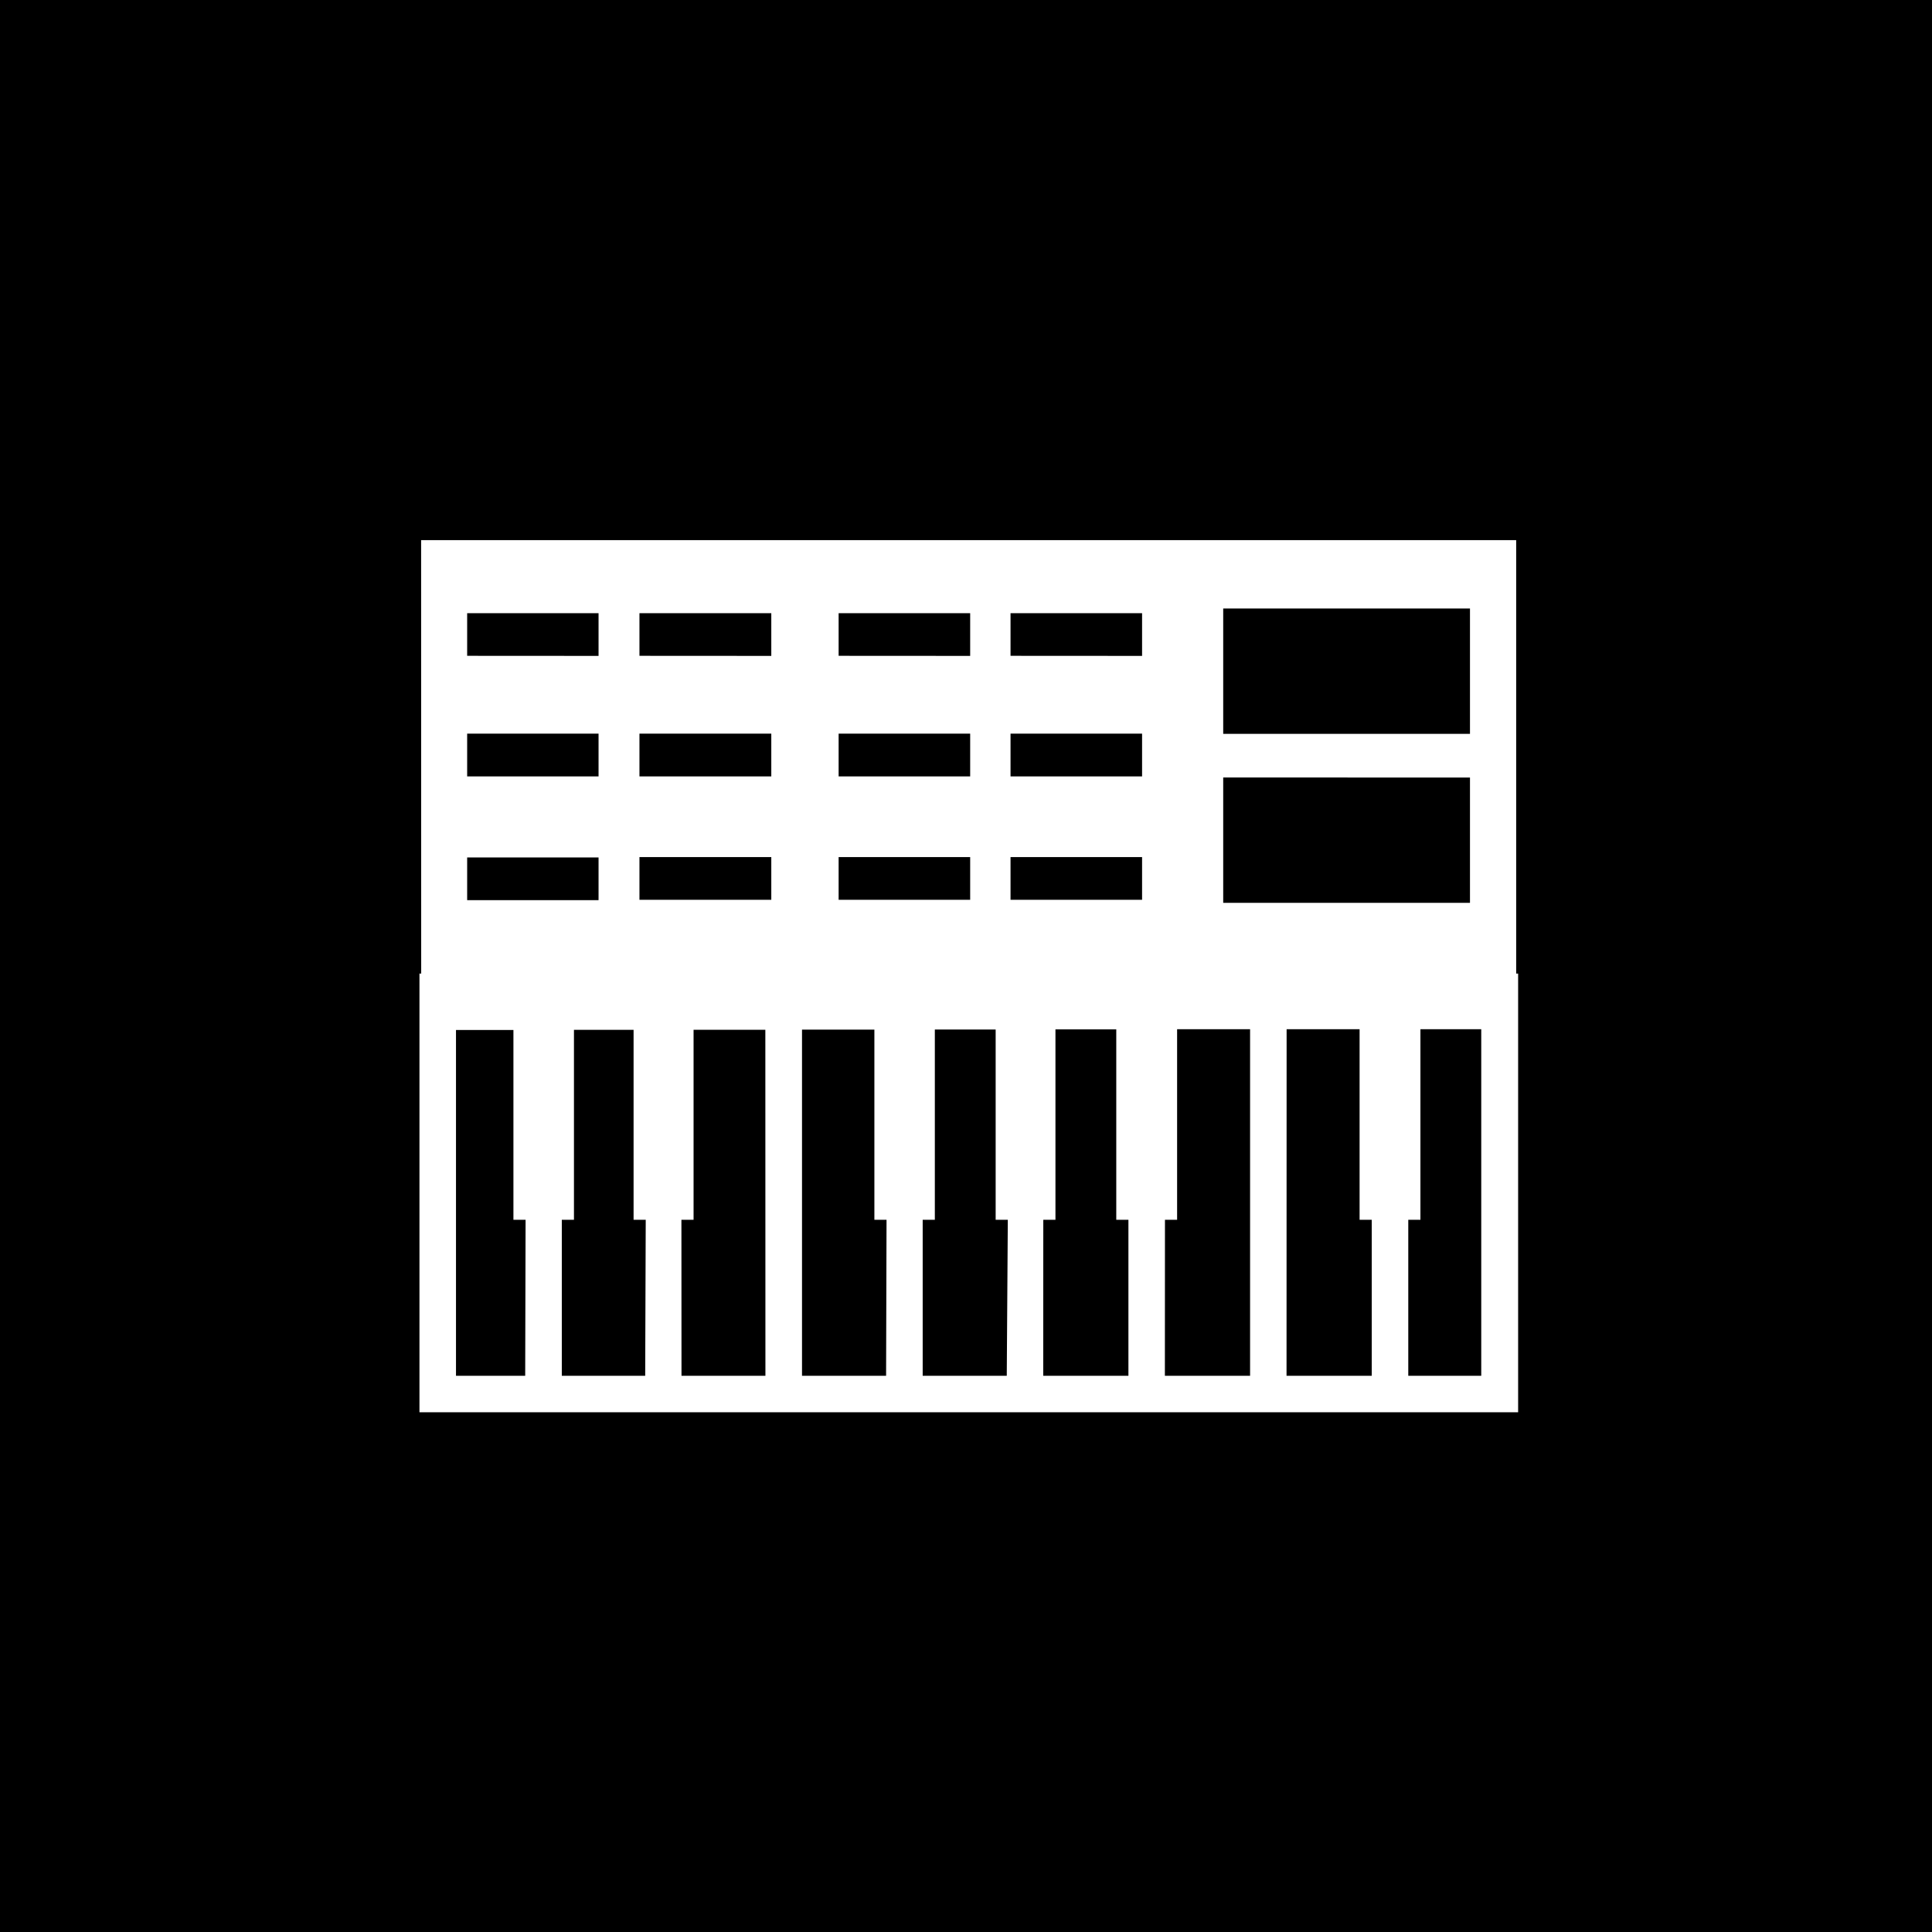
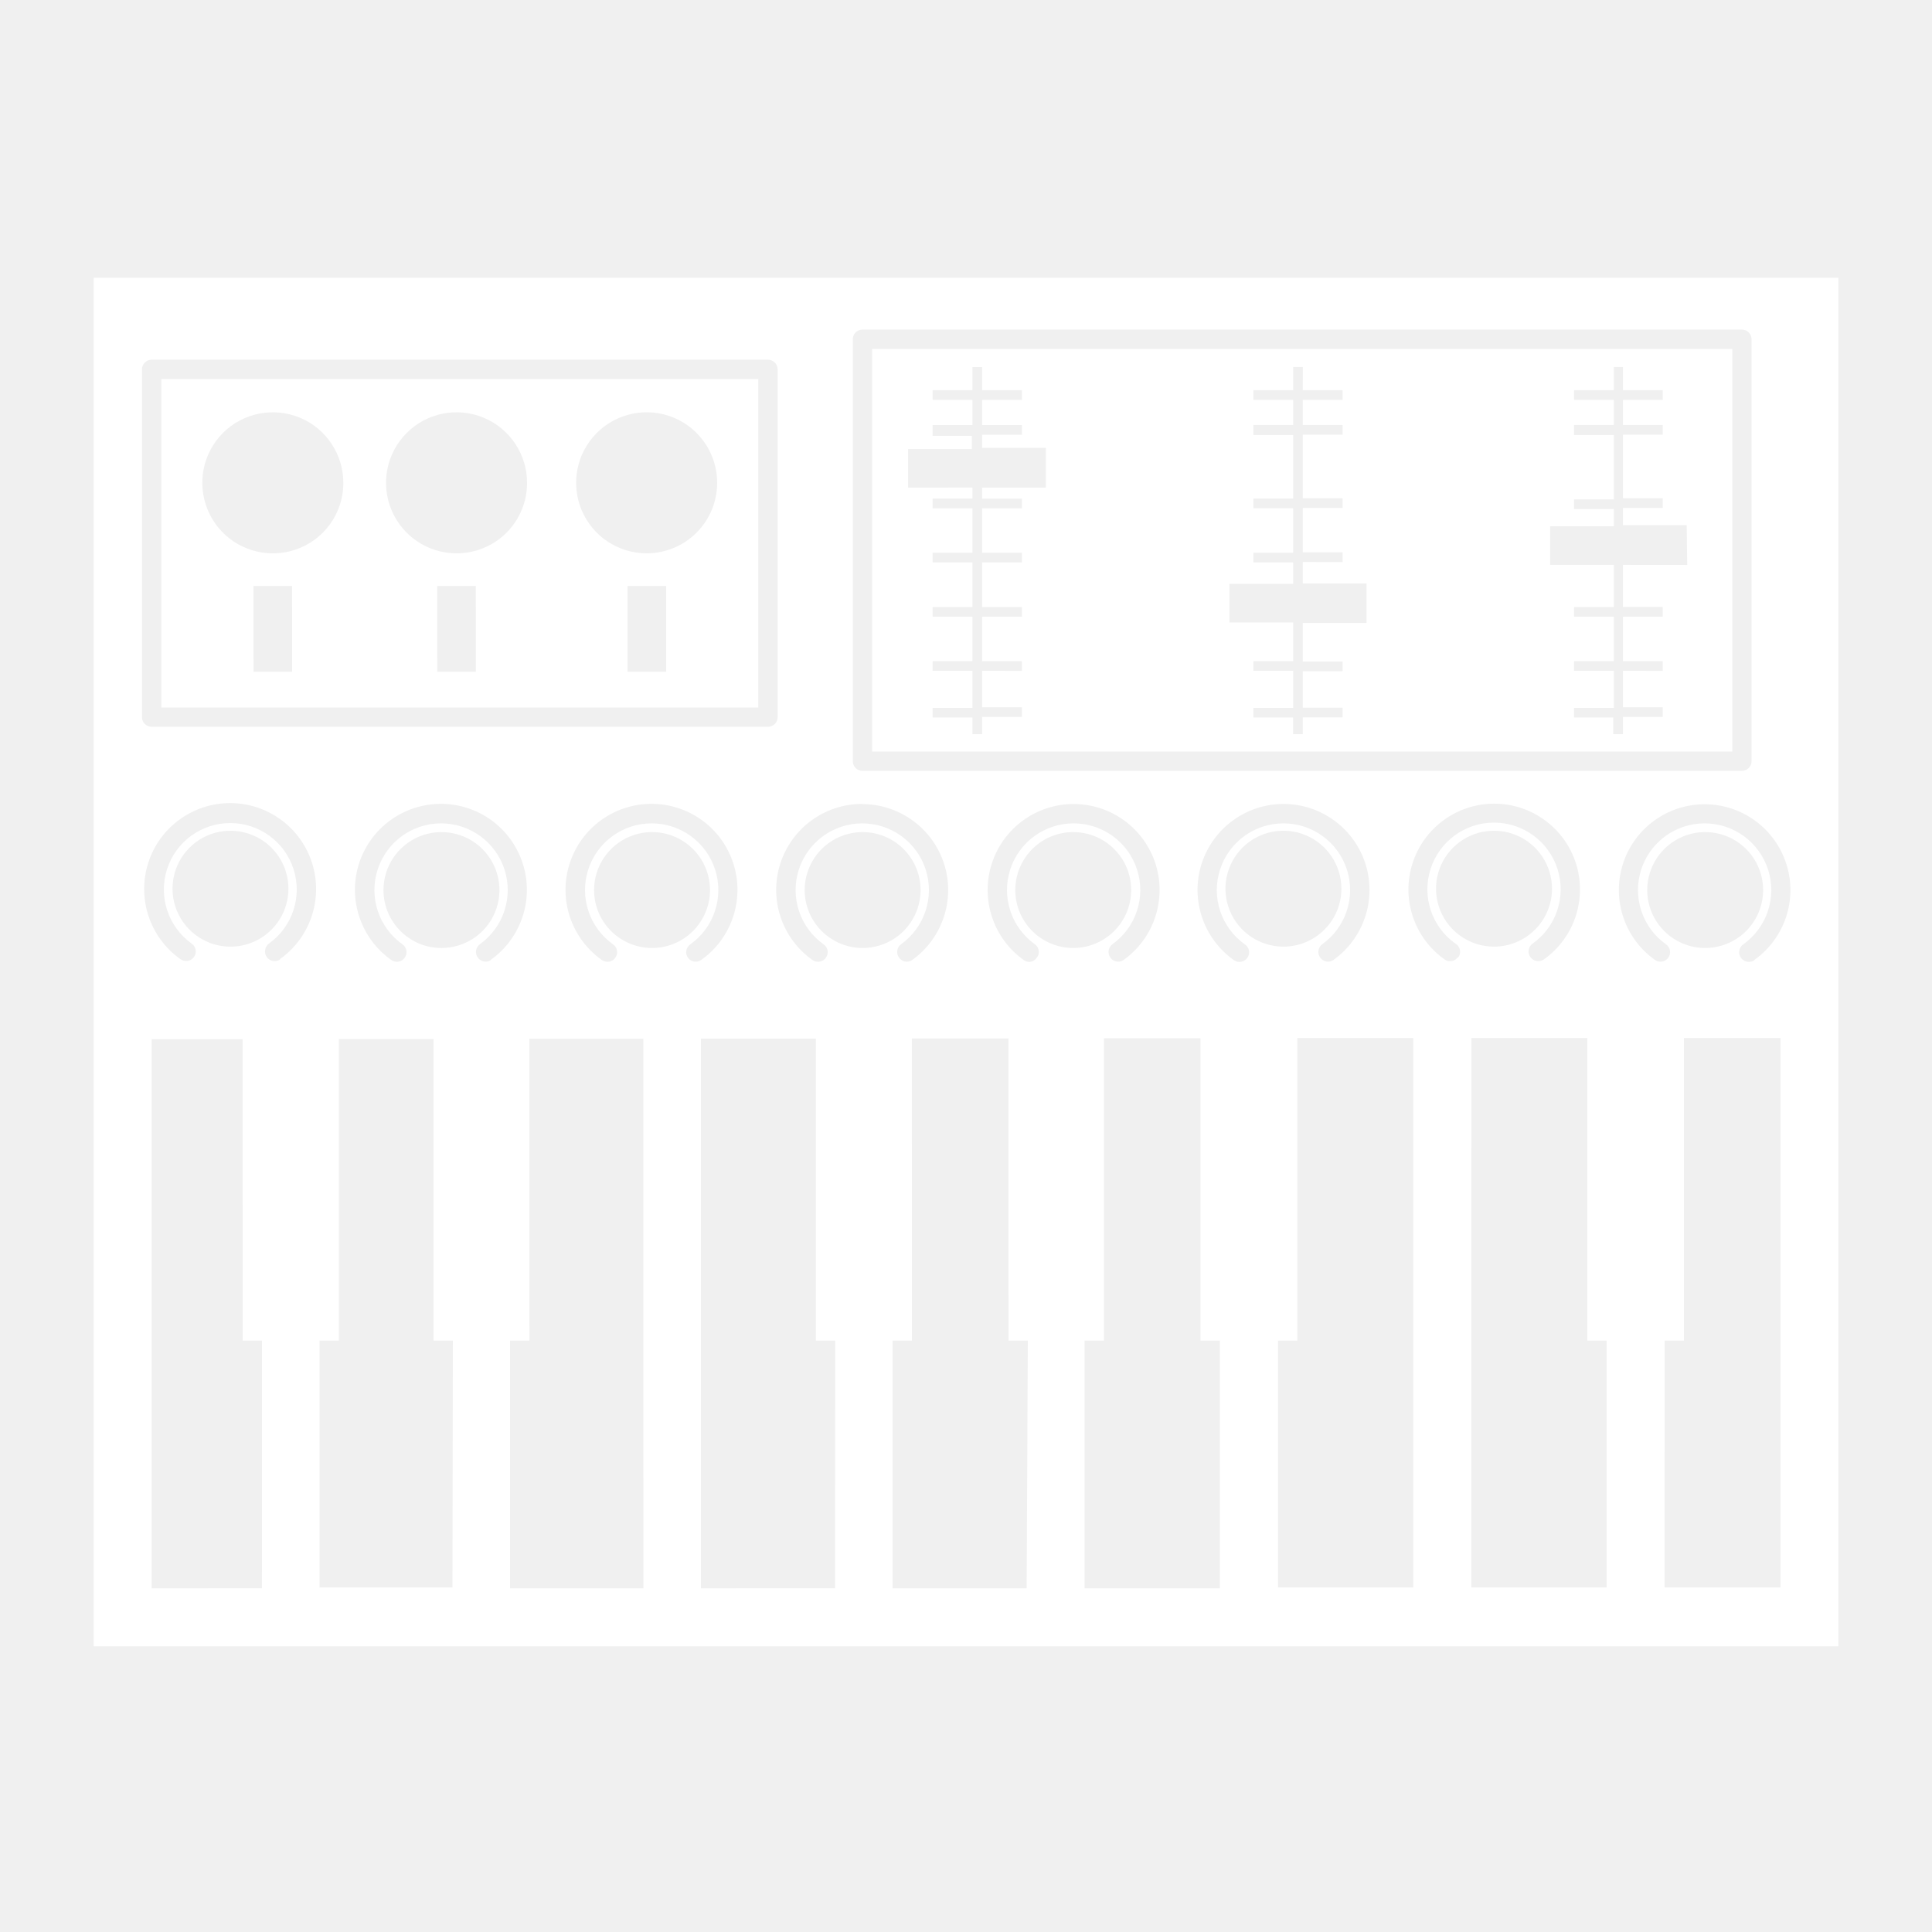
- <svg xmlns="http://www.w3.org/2000/svg" viewBox="0 0 100 100">
-   <rect x="-10" y="-10" width="120" height="120" />
-   <path d="m78.477 50.391v-22.434h-56.68l0.004 22.434h-0.09v22.707h56.867v-22.707zm-15.164-18.895h12.773v6.488h-12.773zm0 8.746 12.773 0.004v6.484h-12.773zm-11.008-8.504h6.809v2.211l-6.809-0.004zm0 6.234h6.809v2.215h-6.809zm0 6.391h6.809v2.211h-6.809zm-8.898-12.625h6.809v2.211l-6.809-0.004zm0 6.234h6.809v2.215h-6.809zm0 6.391h6.809v2.211h-6.809zm-10.309-12.625h6.824v2.211l-6.824-0.004zm0 6.234h6.824v2.215h-6.824zm0 6.391h6.824v2.211h-6.824zm-8.918-12.625h6.801v2.211l-6.801-0.004zm0 6.234h6.801v2.215h-6.801zm0 6.41h6.801v2.211h-6.801zm3.004 26.828h-3.582v-17.898h2.973v9.824h0.629zm6.211 0h-4.316v-8.074h0.629v-9.832h3.086v9.832h0.629zm6.223 0h-4.344l-0.004-8.074h0.629v-9.836h3.715zm6.246 0h-4.352v-17.918h3.746v9.844h0.629zm6.246 0h-4.352v-8.074h0.629v-9.848h3.148v9.848h0.629zm6.297 0h-4.41l0.004-8.074h0.629v-9.855h3.148v9.855h0.629zm6.297 0h-4.41l0.004-8.074h0.629v-9.863h3.777zm6.297 0h-4.41l0.004-17.938h3.777v9.863h0.629zm5.668 0h-3.777v-8.074h0.629v-9.863h3.148z" fill="#fff" />
+ <svg xmlns="http://www.w3.org/2000/svg" width="128pt" height="128pt" version="1.1" viewBox="0 0 128 128">
+   <path d="m114.77 23.117h-56.988v26.676h56.988zm-45.48 9.191h-4.223v0.73h2.637v0.641l-2.637-0.004v2.945h2.637v0.641h-2.637v2.957h2.637v0.641h-2.637v2.945h2.637v0.641l-2.637-0.004v2.418h2.637v0.641h-2.637v1.141h-0.641v-1.102h-2.637v-0.641h2.637v-2.457h-2.637v-0.641h2.637v-2.945l-2.637 0.004v-0.641h2.637v-2.957h-2.637v-0.641h2.637v-2.945h-2.637v-0.641h2.637v-0.73l-4.262 0.004v-2.559h4.223v-0.871l-2.598-0.004v-0.715h2.637v-1.664h-2.637v-0.641h2.637v-1.535h0.641v1.535h2.637v0.641h-2.637v1.664h2.637v0.641h-2.637v0.871h4.223zm21.246 8.961h-4.223v2.559h2.637v0.641h-2.637v2.418h2.637v0.641h-2.637v1.113h-0.641v-1.102h-2.633v-0.641h2.637v-2.457h-2.637v-0.641h2.637v-2.559h-4.223v-2.559h4.223v-1.422h-2.637v-0.641h2.637v-2.945h-2.637v-0.641h2.637v-4.211h-2.637v-0.664h2.637v-1.664h-2.637v-0.641h2.637v-1.535h0.641l-0.004 1.535h2.637v0.641h-2.637v1.664h2.637v0.641h-2.637v4.211h2.637v0.641h-2.637v2.945h2.637v0.641l-2.637-0.004v1.422h4.223zm21.246-3.84-4.258-0.004v2.789h2.637v0.641l-2.637 0.004v2.945h2.637v0.641l-2.637-0.004v2.418h2.637v0.641h-2.637v1.141h-0.641v-1.102h-2.598v-0.641h2.637v-2.457h-2.637v-0.641h2.637v-2.945l-2.637 0.004v-0.641h2.637v-2.793h-4.223v-2.559h4.223v-1.141h-2.637v-0.641h2.637v-4.262h-2.637v-0.664h2.637v-1.664h-2.637v-0.641h2.637v-1.535h0.602v1.535h2.637v0.641h-2.637v1.664h2.637v0.641h-2.637v4.211h2.637v0.641h-2.637v1.141h4.223z" fill="#fff" />
+   <path d="m6.207 18.406v90.664h115.59v-90.664zm50.293 4.07c0-0.352 0.285-0.641 0.641-0.641h58.266c0.168 0 0.332 0.066 0.449 0.188 0.121 0.121 0.188 0.285 0.188 0.453v27.957c0 0.168-0.066 0.332-0.188 0.449-0.117 0.121-0.281 0.188-0.449 0.188h-58.266c-0.355 0-0.641-0.285-0.641-0.637zm0.629 30.797h-0.004c2.481 0.004 4.672 1.609 5.426 3.969 0.75 2.363-0.113 4.941-2.137 6.375-0.289 0.18-0.668 0.102-0.859-0.18-0.195-0.281-0.137-0.664 0.133-0.871 1.562-1.113 2.231-3.113 1.645-4.941-0.582-1.832-2.285-3.074-4.207-3.074-1.918 0-3.621 1.242-4.207 3.074-0.582 1.828 0.082 3.828 1.648 4.941 0.141 0.094 0.234 0.242 0.262 0.41 0.031 0.164-0.008 0.336-0.109 0.473-0.117 0.172-0.316 0.273-0.523 0.27-0.133 0-0.262-0.043-0.371-0.117-2.023-1.434-2.887-4.008-2.133-6.371 0.75-2.363 2.945-3.969 5.422-3.969zm-47.723-28.801c0-0.352 0.289-0.641 0.641-0.641h40.832c0.172 0 0.332 0.07 0.453 0.188 0.121 0.121 0.188 0.285 0.188 0.453v23.039c0 0.172-0.066 0.336-0.188 0.453-0.121 0.121-0.281 0.188-0.453 0.188h-40.832c-0.352 0-0.641-0.285-0.641-0.641zm7.949 80.754-7.309 0.004v-36.379h6.027l0.004 19.969h1.281zm-2.086-42.508c-1.551 0-2.953-0.934-3.547-2.371-0.594-1.434-0.266-3.086 0.832-4.184 1.098-1.098 2.75-1.426 4.184-0.832 1.438 0.594 2.371 1.996 2.371 3.547 0 2.121-1.719 3.84-3.84 3.84zm3.289 0.844v0.004c-0.285 0.195-0.68 0.129-0.883-0.156-0.199-0.285-0.141-0.684 0.141-0.895 1.559-1.113 2.219-3.106 1.633-4.926-0.582-1.824-2.277-3.059-4.191-3.059-1.914 0-3.609 1.234-4.191 3.059-0.586 1.82 0.074 3.812 1.633 4.926 0.137 0.094 0.23 0.242 0.262 0.41 0.027 0.164-0.012 0.336-0.109 0.473-0.121 0.172-0.316 0.273-0.523 0.27-0.133 0-0.262-0.043-0.371-0.117-2.027-1.43-2.891-4.012-2.141-6.375s2.949-3.969 5.43-3.969c2.481 0 4.676 1.605 5.426 3.969 0.754 2.363-0.113 4.945-2.137 6.375zm11.418 41.613h-8.805v-16.355h1.281v-19.98h6.273l-0.004 19.98h1.281zm-4.57-46.207c0-1.551 0.938-2.953 2.371-3.547 1.438-0.594 3.086-0.266 4.188 0.832 1.098 1.098 1.426 2.75 0.832 4.184-0.594 1.438-1.996 2.371-3.551 2.371-2.117 0-3.84-1.719-3.84-3.84zm7.106 4.648c-0.289 0.18-0.668 0.102-0.863-0.18-0.195-0.281-0.137-0.664 0.133-0.871 1.566-1.113 2.231-3.113 1.648-4.941-0.586-1.832-2.285-3.074-4.207-3.074s-3.621 1.242-4.207 3.074c-0.586 1.828 0.082 3.828 1.648 4.941 0.137 0.094 0.23 0.242 0.262 0.41 0.027 0.164-0.012 0.336-0.109 0.473-0.121 0.172-0.316 0.273-0.523 0.27-0.133 0-0.262-0.043-0.371-0.117-2.027-1.43-2.891-4.012-2.141-6.375 0.75-2.363 2.949-3.969 5.43-3.969 2.481 0 4.676 1.605 5.426 3.969 0.754 2.363-0.113 4.945-2.137 6.375zm10.113 41.613h-8.832v-16.41h1.281l-0.004-19.996h7.551zm-3.266-46.262c0-1.551 0.938-2.953 2.371-3.547 1.434-0.594 3.086-0.266 4.184 0.832 1.098 1.098 1.43 2.75 0.832 4.184-0.594 1.438-1.992 2.371-3.547 2.371-2.121 0-3.84-1.719-3.84-3.84zm6.223 4.492c-0.102-0.137-0.141-0.309-0.109-0.48 0.027-0.168 0.121-0.316 0.262-0.414 1.566-1.113 2.231-3.113 1.648-4.941-0.586-1.832-2.289-3.074-4.207-3.074-1.922 0-3.625 1.242-4.207 3.074-0.586 1.828 0.082 3.828 1.645 4.941 0.141 0.094 0.234 0.242 0.262 0.41 0.031 0.164-0.008 0.336-0.105 0.473-0.121 0.172-0.316 0.273-0.527 0.27-0.133 0-0.262-0.043-0.371-0.117-2.023-1.43-2.891-4.012-2.137-6.375 0.75-2.363 2.945-3.969 5.426-3.969 2.481 0 4.68 1.605 5.43 3.969 0.75 2.363-0.113 4.945-2.137 6.375-0.285 0.195-0.664 0.133-0.871-0.141zm9.742 41.766-8.887 0.004v-36.418h7.617v20.008h1.281zm-2.012-46.258c0-1.551 0.934-2.953 2.371-3.547 1.434-0.594 3.086-0.266 4.184 0.832 1.098 1.098 1.426 2.75 0.832 4.184-0.594 1.438-1.992 2.371-3.547 2.371-2.121 0-3.84-1.719-3.84-3.84zm14.707 46.262h-8.883v-16.41h1.281l-0.004-20.02h6.398l0.004 20.02h1.281zm0.664-41.766v-0.004c-0.117 0.172-0.316 0.273-0.523 0.27-0.113-0.008-0.227-0.051-0.32-0.113-2.023-1.434-2.891-4.012-2.137-6.379 0.75-2.363 2.945-3.969 5.426-3.969 2.481 0 4.676 1.605 5.43 3.969 0.75 2.367-0.113 4.945-2.141 6.379-0.289 0.18-0.668 0.102-0.863-0.18-0.191-0.281-0.133-0.664 0.137-0.871 1.562-1.113 2.231-3.113 1.645-4.941-0.586-1.832-2.285-3.074-4.207-3.074s-3.621 1.242-4.207 3.074c-0.582 1.828 0.082 3.828 1.648 4.941 0.137 0.102 0.227 0.254 0.246 0.422 0.023 0.172-0.023 0.34-0.133 0.473zm-1.422-4.492 0.004-0.004c0-1.551 0.934-2.953 2.367-3.547 1.438-0.594 3.09-0.266 4.188 0.832 1.098 1.098 1.426 2.75 0.832 4.184-0.594 1.438-1.996 2.371-3.547 2.371-2.121 0-3.84-1.719-3.84-3.84zm13.559 46.258h-8.961v-16.41h1.281v-20.031h6.398v20.031h1.281zm1.816-41.766v-0.004c-0.121 0.172-0.316 0.273-0.523 0.27-0.129 0-0.254-0.039-0.359-0.113-2.027-1.434-2.898-4.012-2.148-6.379 0.754-2.363 2.949-3.973 5.43-3.973 2.484 0 4.68 1.609 5.43 3.973 0.75 2.367-0.117 4.945-2.144 6.379-0.289 0.18-0.668 0.102-0.863-0.18-0.195-0.281-0.137-0.664 0.133-0.871 1.566-1.113 2.231-3.113 1.648-4.941-0.586-1.832-2.285-3.074-4.207-3.074s-3.621 1.242-4.207 3.074c-0.586 1.828 0.082 3.828 1.645 4.941 0.145 0.094 0.246 0.242 0.277 0.414 0.031 0.168-0.008 0.344-0.109 0.48zm2.394-0.746c-1.555 0-2.953-0.934-3.547-2.371-0.598-1.434-0.266-3.086 0.832-4.184 1.098-1.098 2.75-1.426 4.184-0.832s2.371 1.996 2.371 3.547c0 2.121-1.719 3.84-3.84 3.84zm8.602 42.457h-8.961v-16.355h1.281v-20.047h7.68zm2.957-41.766c-0.117 0.176-0.316 0.277-0.527 0.27-0.129 0-0.254-0.039-0.355-0.113-2.019-1.434-2.879-4.004-2.125-6.363 0.75-2.356 2.941-3.957 5.414-3.957s4.664 1.602 5.414 3.957c0.75 2.359-0.109 4.93-2.125 6.363-0.293 0.199-0.688 0.129-0.895-0.156-0.102-0.137-0.141-0.312-0.113-0.48 0.031-0.168 0.125-0.316 0.266-0.414 1.566-1.113 2.231-3.113 1.645-4.941-0.582-1.832-2.285-3.074-4.207-3.074-1.918 0-3.621 1.242-4.203 3.074-0.586 1.828 0.078 3.828 1.645 4.941 0.16 0.094 0.273 0.25 0.305 0.434 0.031 0.184-0.02 0.371-0.137 0.512zm2.391-0.691c-1.551 0-2.953-0.934-3.547-2.371-0.594-1.434-0.266-3.086 0.832-4.184 1.102-1.098 2.75-1.426 4.188-0.832 1.434 0.594 2.371 1.996 2.371 3.547 0 2.121-1.723 3.84-3.844 3.84zm7.461 42.457h-8.961l0.004-36.402h7.68v20.047h1.281zm11.52 0h-7.68l0.004-16.355h1.281v-20.047h6.398zm-8.828-46.207c0-1.551 0.938-2.953 2.371-3.547s3.086-0.266 4.184 0.832 1.426 2.75 0.832 4.184c-0.594 1.438-1.992 2.371-3.547 2.371-2.121 0-3.84-1.719-3.84-3.84zm7.106 4.644v0.004c-0.293 0.199-0.688 0.129-0.898-0.156-0.098-0.137-0.137-0.309-0.109-0.48 0.027-0.168 0.125-0.316 0.266-0.414 1.562-1.113 2.231-3.113 1.645-4.941-0.586-1.832-2.285-3.074-4.207-3.074s-3.621 1.242-4.207 3.074c-0.582 1.828 0.082 3.828 1.648 4.941 0.137 0.094 0.234 0.242 0.262 0.41 0.027 0.164-0.012 0.336-0.109 0.473-0.203 0.285-0.594 0.352-0.883 0.152-2.016-1.43-2.875-4.004-2.125-6.359 0.75-2.356 2.941-3.957 5.414-3.957s4.664 1.602 5.414 3.957c0.754 2.356-0.105 4.93-2.125 6.359z" fill="#fff" />
+   <path d="m50.238 25.113h-39.551v21.762h39.551zm-30.883 19.391h-2.559l-0.004-5.68h2.559zm-1.281-7.848v0.004c-1.891 0-3.598-1.141-4.316-2.887-0.723-1.75-0.32-3.758 1.016-5.094 1.34-1.336 3.352-1.73 5.098-1.004 1.746 0.727 2.879 2.434 2.875 4.324 0 1.238-0.492 2.426-1.371 3.301-0.875 0.871-2.062 1.363-3.301 1.359zm13.453 7.848h-2.559l-0.004-5.68h2.559zm-1.281-7.848v0.004c-1.891 0-3.594-1.141-4.316-2.887-0.723-1.75-0.32-3.758 1.02-5.094 1.336-1.336 3.348-1.73 5.094-1.004 1.746 0.727 2.879 2.434 2.875 4.324 0 1.238-0.492 2.426-1.367 3.301-0.879 0.871-2.066 1.363-3.305 1.359zm13.887 7.848h-2.559v-5.68h2.559zm-1.281-7.848 0.004 0.004c-1.895 0.004-3.602-1.133-4.328-2.879-0.727-1.746-0.328-3.762 1.012-5.098 1.336-1.336 3.348-1.738 5.098-1.012 1.746 0.727 2.883 2.438 2.875 4.328-0.004 2.57-2.086 4.652-4.656 4.66z" fill="#fff" />
</svg>
